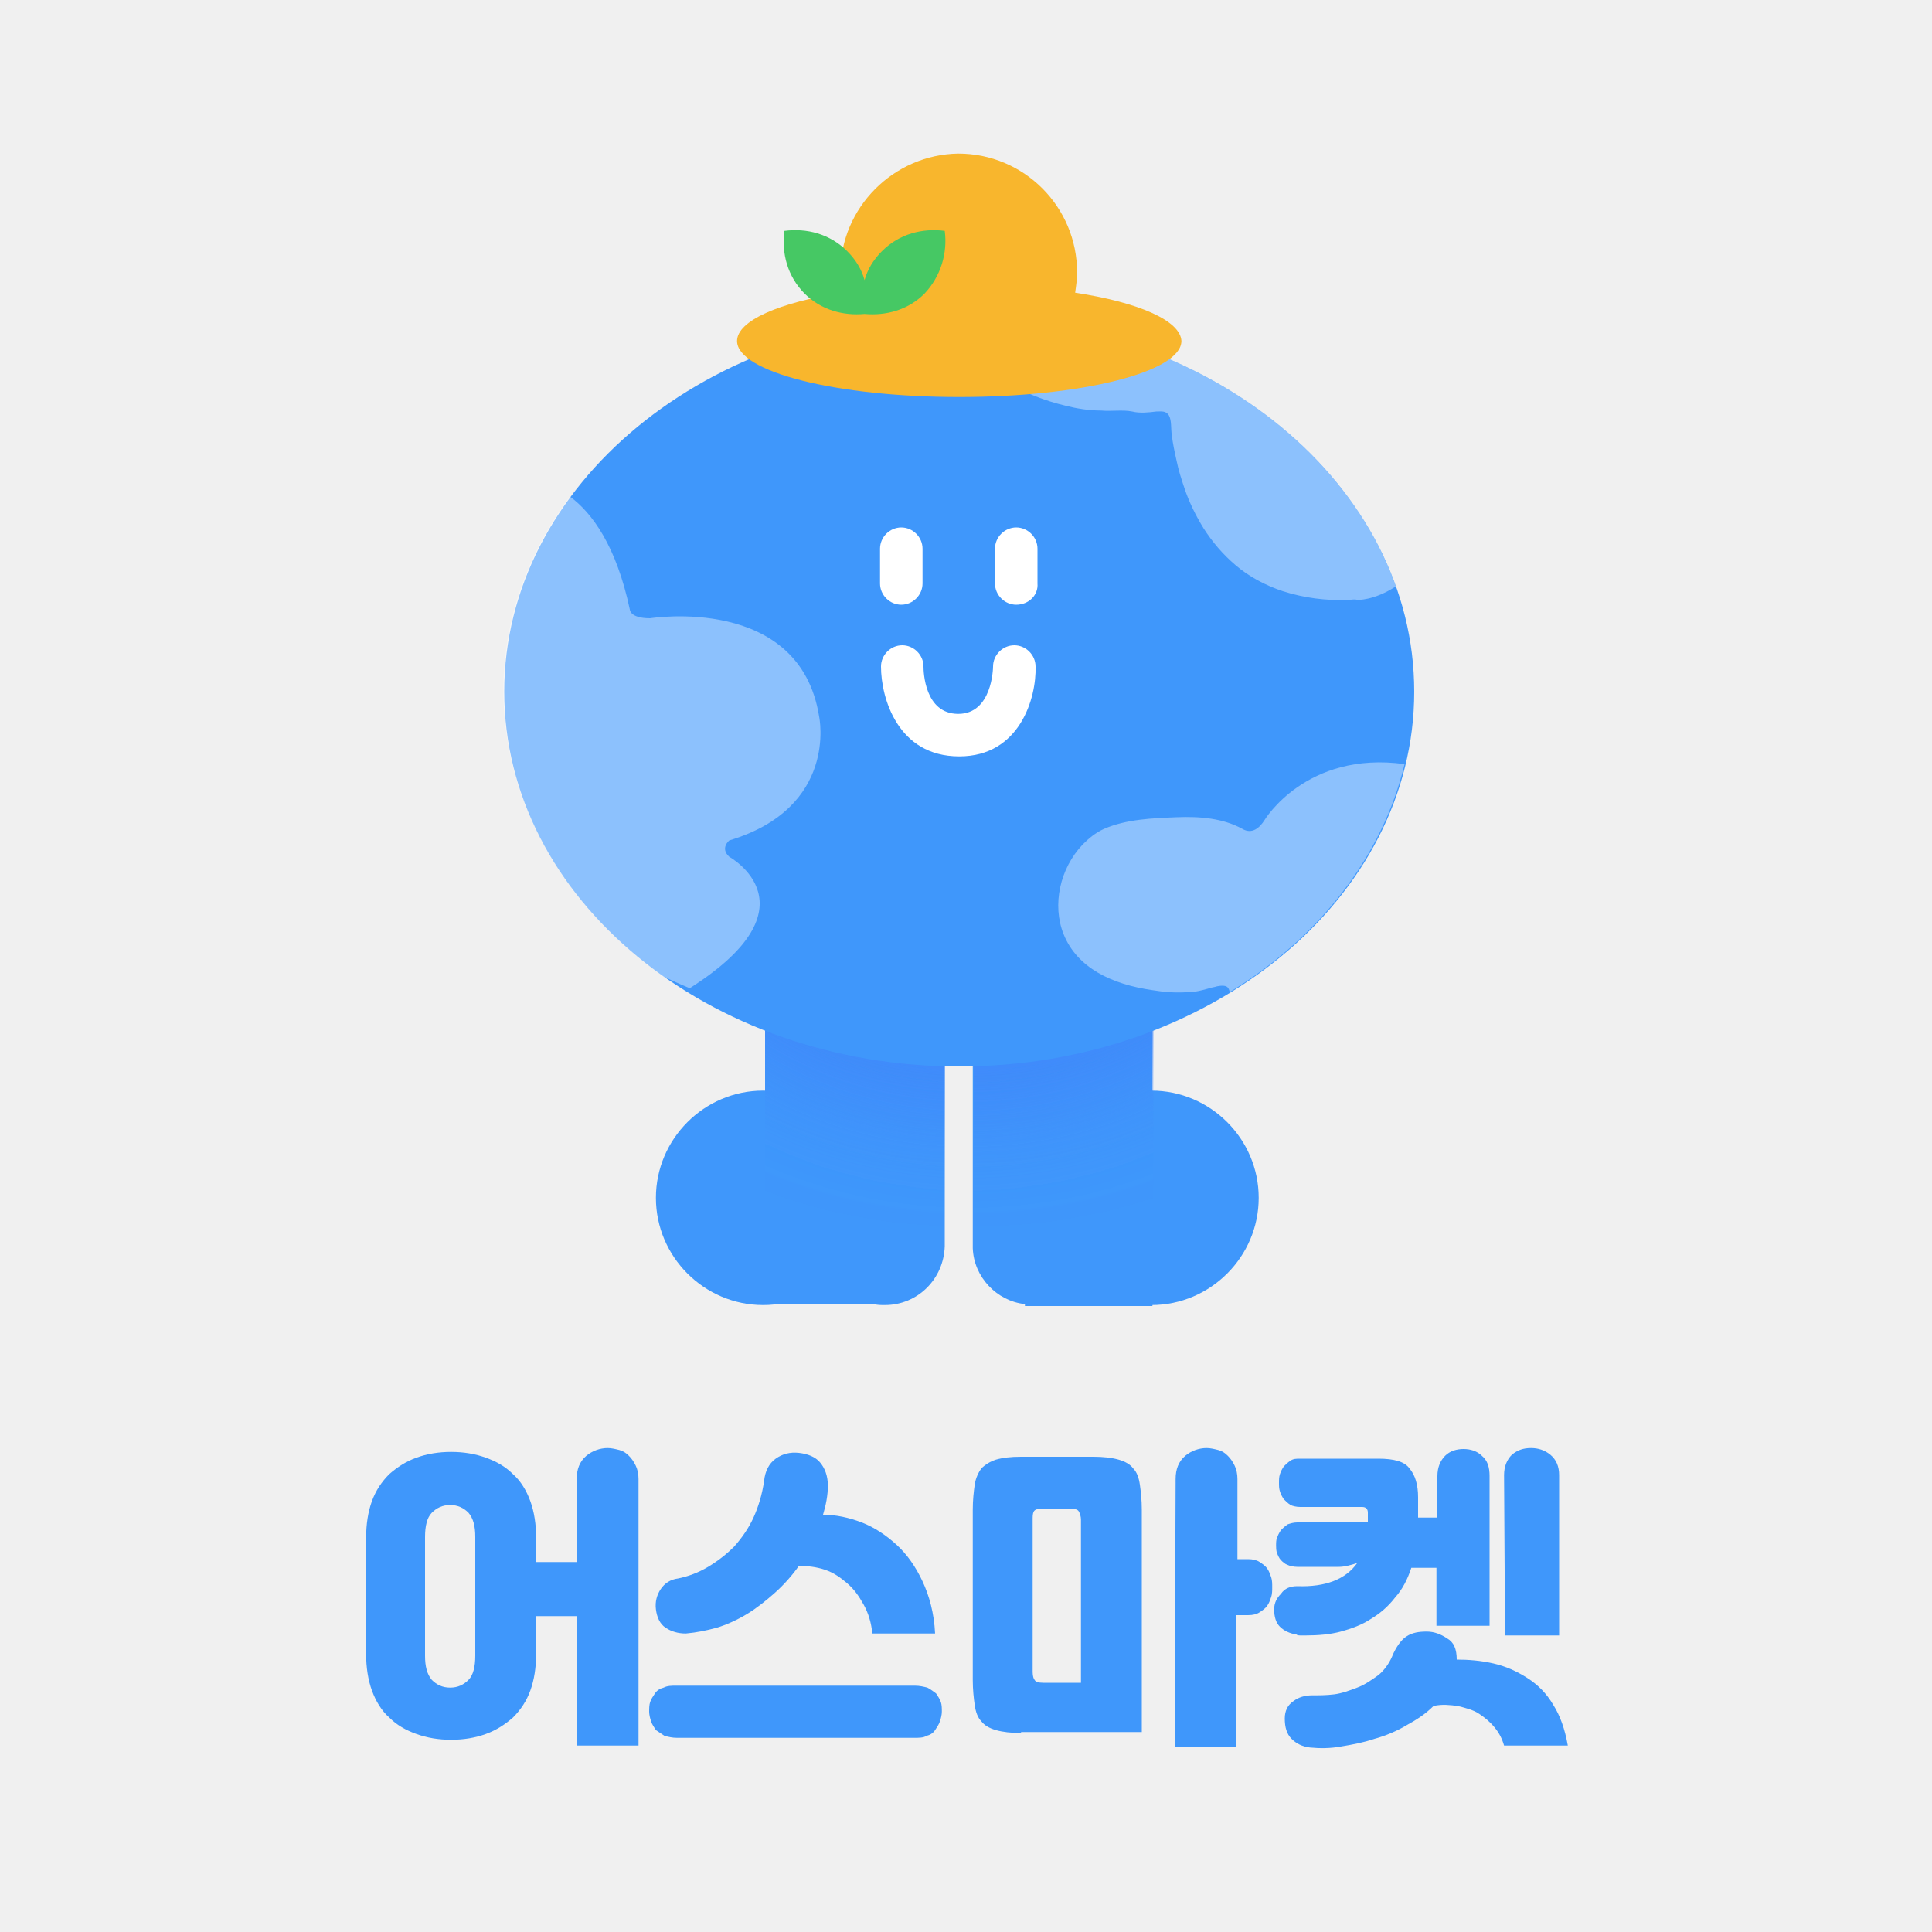
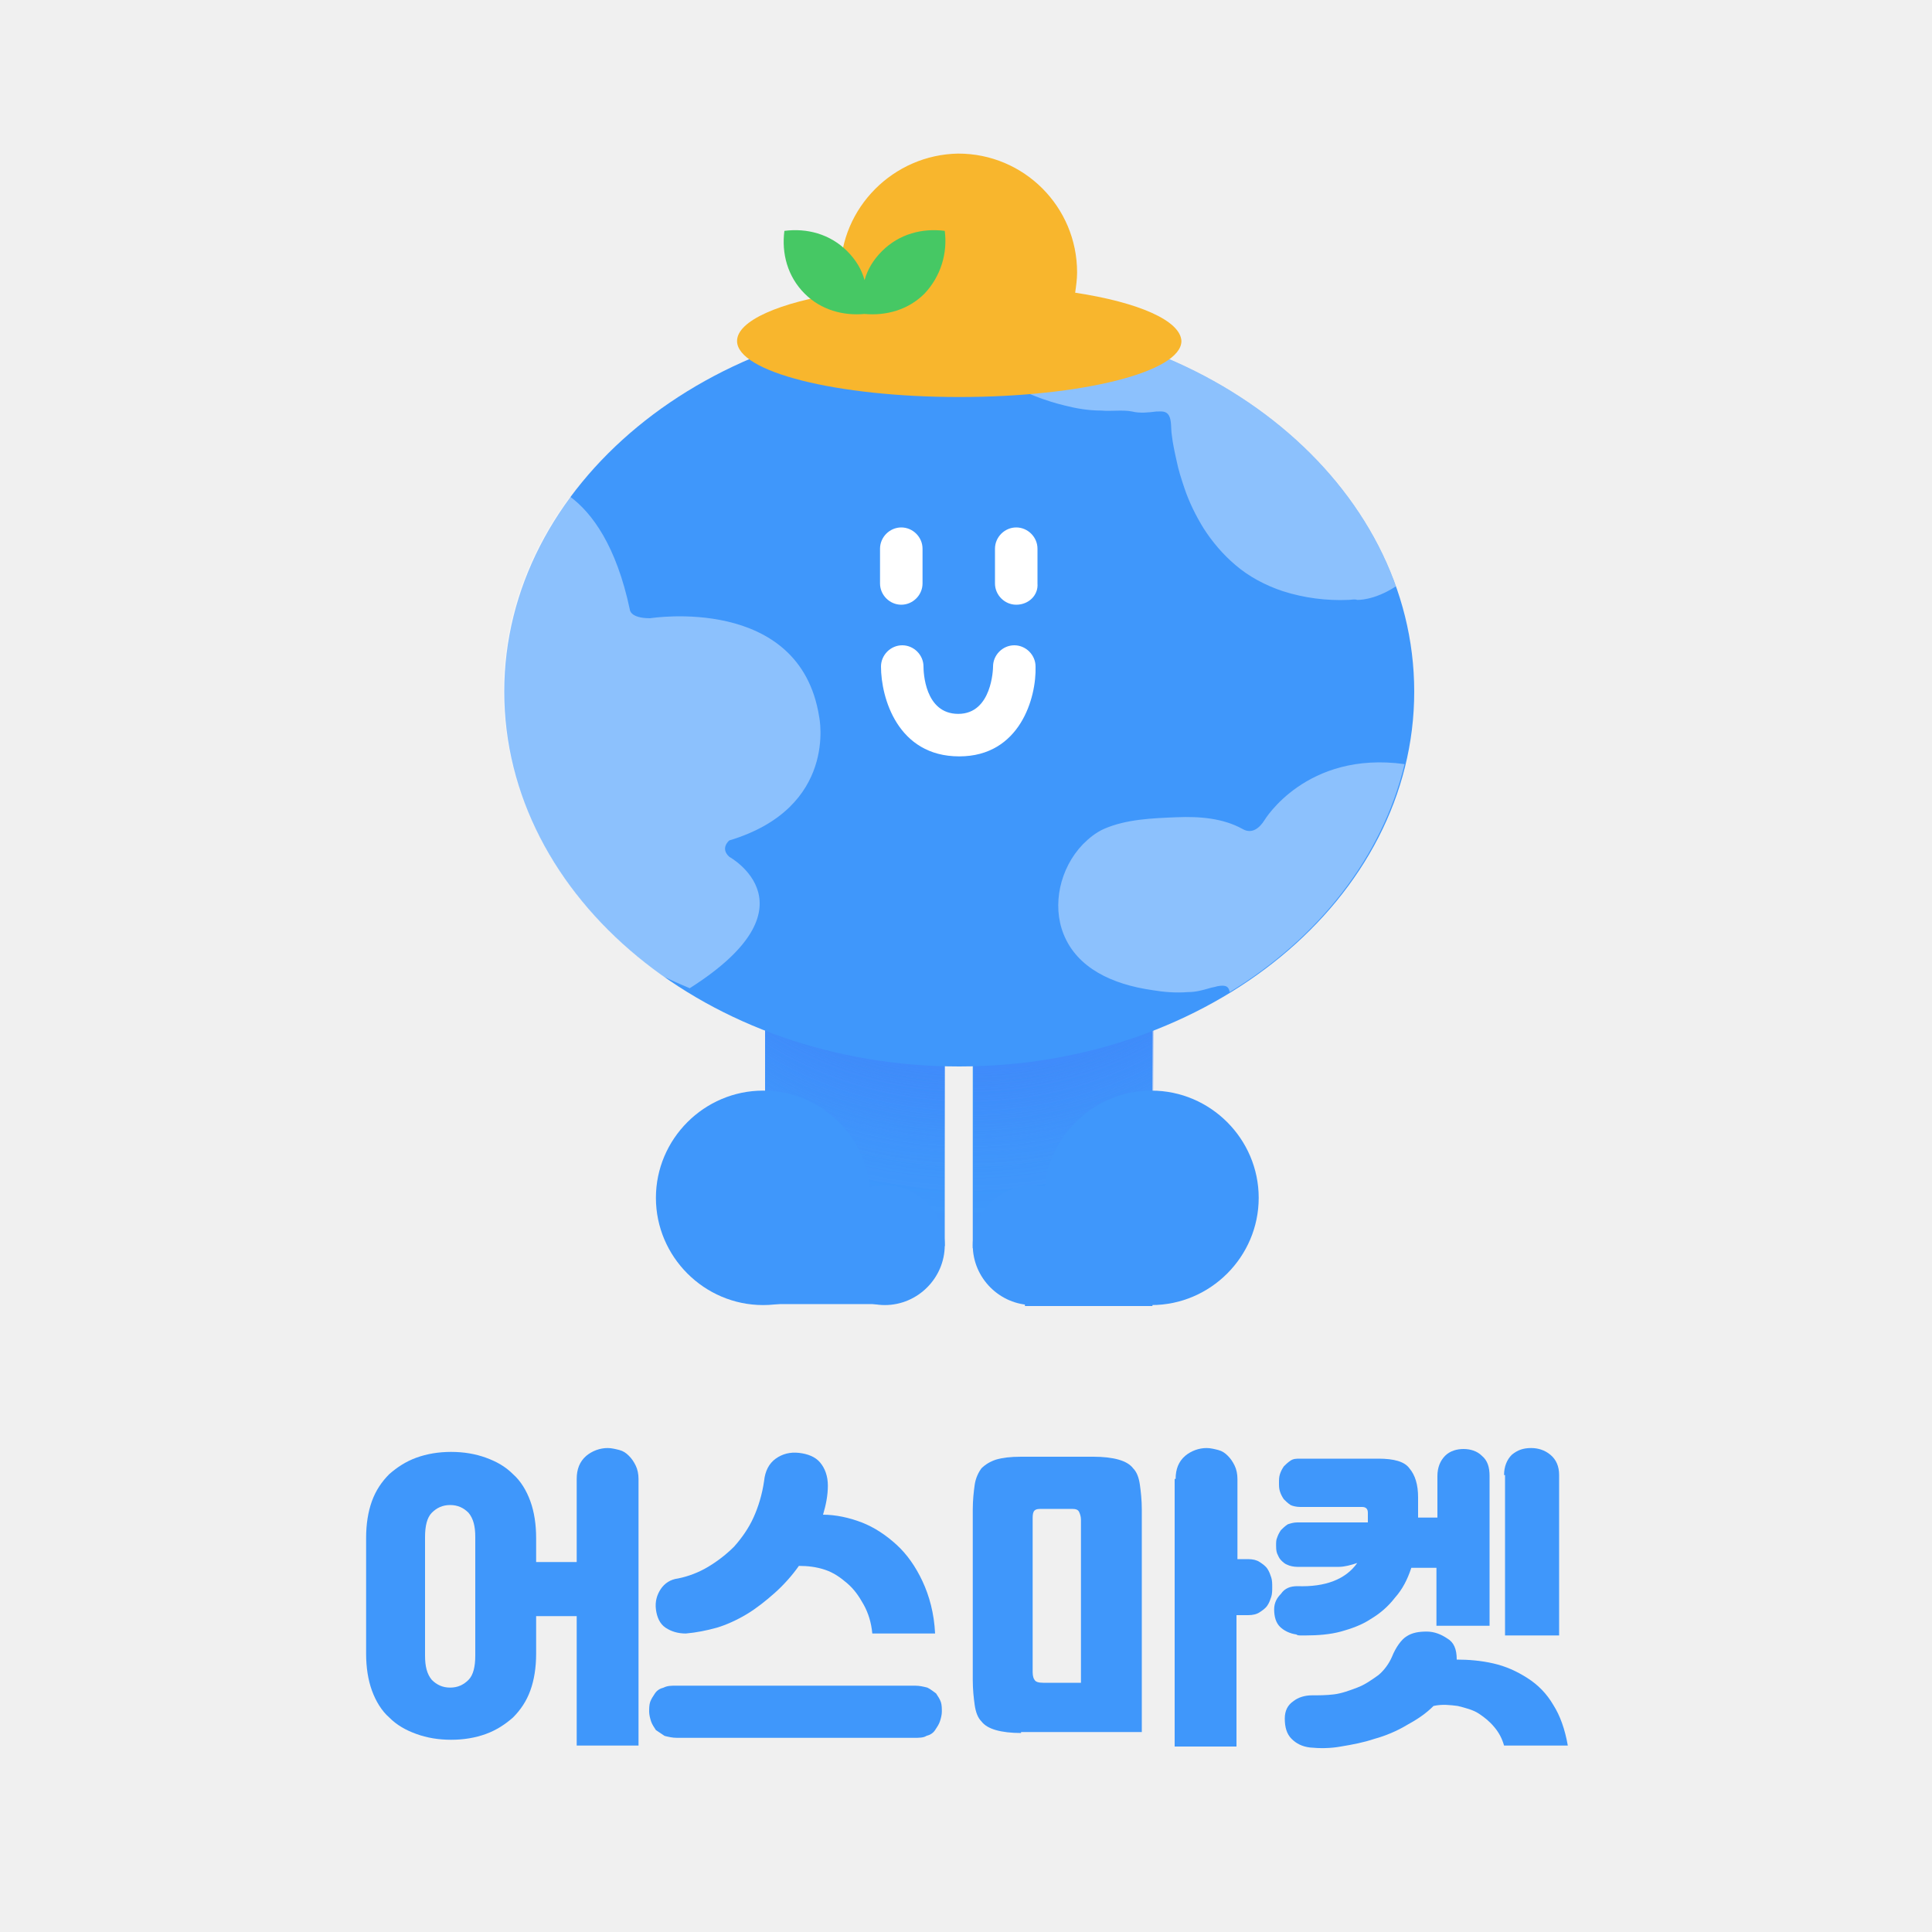
- <svg xmlns="http://www.w3.org/2000/svg" xmlns:xlink="http://www.w3.org/1999/xlink" version="1.1" id="Layer_1" x="0px" y="0px" viewBox="0 0 200 200" style="enable-background:new 0 0 200 200;" xml:space="preserve">
+ <svg xmlns="http://www.w3.org/2000/svg" xmlns:xlink="http://www.w3.org/1999/xlink" version="1.1" x="0px" y="0px" viewBox="0 0 200 200" style="enable-background:new 0 0 200 200;" xml:space="preserve">
  <style type="text/css">
	.st0{fill:#3F97FB;}
- 	.st1{opacity:0.8;clip-path:url(#SVGID_00000032622982380286579330000005128477756514313373_);}
- 	.st2{clip-path:url(#SVGID_00000091007028172694764630000015976617620614351745_);filter:url(#f1);}
+ 	.st1{opacity:0.8;clip-path:url(#SVGID_00000090284611094531597980000015242050640704266408_);}
+ 	.st2{clip-path:url(#SVGID_00000179647760600611258480000012310545456005574323_);filter:url(#f1);}
	.st3{fill:#3F85FA;}
	.st4{opacity:0.4;}
	.st5{fill:#FFFFFF;}
	.st6{fill:#F8B62D;}
	.st7{fill:#46C864;}
</style>
  <filter height="200%" id="f1" width="200%" x="0" y="0">
    <feOffset dx="0" dy="5" in="SourceGraphic" result="offOut" />
    <feGaussianBlur in="offOut" result="blurOut" stdDeviation="5" />
    <feBlend in="SourceGraphic" in2="blurOut" mode="normal" />
  </filter>
-   <g id="Layer_1_00000147900597351949854610000002226058522639562401_">
+   <g id="Layer_1">
    <g>
      <g>
-         <path class="st0" d="M59.7,167.3h-4.2v3.9c0,1.4-0.2,2.7-0.6,3.8c-0.4,1.1-1,2-1.8,2.8c-0.8,0.7-1.7,1.3-2.8,1.7     s-2.3,0.6-3.6,0.6s-2.5-0.2-3.6-0.6c-1.1-0.4-2-0.9-2.8-1.7c-0.8-0.7-1.4-1.7-1.8-2.8c-0.4-1.1-0.6-2.4-0.6-3.8v-12     c0-1.4,0.2-2.7,0.6-3.8c0.4-1.1,1-2,1.8-2.8c0.8-0.7,1.7-1.3,2.8-1.7s2.3-0.6,3.6-0.6s2.5,0.2,3.6,0.6c1.1,0.4,2,0.9,2.8,1.7     c0.8,0.7,1.4,1.7,1.8,2.8c0.4,1.1,0.6,2.4,0.6,3.8v2.5h4.2v-8.6c0-1,0.3-1.8,1-2.4c0.6-0.5,1.4-0.8,2.2-0.8     c0.4,0,0.8,0.1,1.2,0.2c0.4,0.1,0.7,0.3,1,0.6s0.5,0.6,0.7,1s0.3,0.9,0.3,1.4v27.6h-6.4C59.7,180.7,59.7,167.3,59.7,167.3z      M44,171.4c0,1.1,0.2,1.9,0.7,2.5c0.5,0.5,1.1,0.8,1.9,0.8c0.8,0,1.4-0.3,1.9-0.8s0.7-1.4,0.7-2.5v-12.3c0-1.1-0.2-1.9-0.7-2.5     c-0.5-0.5-1.1-0.8-1.9-0.8c-0.8,0-1.4,0.3-1.9,0.8S44,158,44,159.1V171.4z" />
-         <path class="st0" d="M94.7,174.5c0.5,0,0.9,0.1,1.3,0.2c0.4,0.2,0.6,0.4,0.9,0.6c0.2,0.3,0.4,0.6,0.5,0.9c0.1,0.3,0.1,0.7,0.1,1     s-0.1,0.7-0.2,1s-0.3,0.6-0.5,0.9c-0.2,0.3-0.5,0.5-0.9,0.6c-0.3,0.2-0.8,0.2-1.3,0.2H70.1c-0.5,0-0.9-0.1-1.3-0.2     c-0.3-0.2-0.6-0.4-0.9-0.6c-0.2-0.3-0.4-0.6-0.5-0.9c-0.1-0.3-0.2-0.7-0.2-1s0-0.7,0.1-1s0.3-0.6,0.5-0.9s0.5-0.5,0.9-0.6     c0.4-0.2,0.8-0.2,1.3-0.2H94.7z M85.7,153.8c0,1-0.2,2-0.5,3c1.3,0,2.7,0.3,4,0.8s2.5,1.3,3.6,2.3s2,2.3,2.7,3.8s1.2,3.3,1.3,5.4     h-6.5c-0.1-1.1-0.4-2.1-0.9-3s-1-1.6-1.7-2.2c-0.7-0.6-1.4-1.1-2.3-1.4c-0.9-0.3-1.8-0.4-2.7-0.4c-0.7,1-1.6,2-2.5,2.8     s-1.9,1.6-2.9,2.2c-1,0.6-2.1,1.1-3.1,1.4c-1.1,0.3-2.1,0.5-3.2,0.6c-0.8,0-1.5-0.2-2.1-0.6c-0.6-0.4-0.9-1.1-1-1.9     c-0.1-0.8,0.1-1.5,0.5-2.1s1-1,1.8-1.1c1-0.2,2.1-0.6,3.1-1.2c1-0.6,1.9-1.3,2.7-2.1c0.8-0.9,1.5-1.9,2-3s0.9-2.4,1.1-3.8     c0.1-1,0.5-1.8,1.2-2.3s1.5-0.7,2.4-0.6c0.9,0.1,1.7,0.4,2.2,1C85.4,152,85.7,152.8,85.7,153.8z" />
-         <path class="st0" d="M105.7,179.4c-1,0-1.9-0.1-2.6-0.3s-1.2-0.5-1.5-0.9c-0.4-0.4-0.6-1-0.7-1.7s-0.2-1.6-0.2-2.6v-17.6     c0-1,0.1-1.9,0.2-2.6c0.1-0.7,0.4-1.3,0.7-1.7c0.4-0.4,0.9-0.7,1.5-0.9c0.7-0.2,1.5-0.3,2.6-0.3h7.5c1,0,1.9,0.1,2.6,0.3     s1.2,0.5,1.5,0.9c0.4,0.4,0.6,1,0.7,1.7s0.2,1.6,0.2,2.6v23h-12.5V179.4z M106.9,173.1c0,0.4,0.1,0.7,0.2,0.8     c0.1,0.2,0.4,0.3,0.9,0.3h3.9v-16.9c0-0.3-0.1-0.6-0.2-0.8s-0.3-0.3-0.7-0.3h-3.3c-0.4,0-0.6,0.1-0.7,0.3s-0.1,0.5-0.1,0.8     C106.9,157.3,106.9,173.1,106.9,173.1z M121.7,153.1c0-1,0.3-1.8,1-2.4c0.6-0.5,1.4-0.8,2.2-0.8c0.4,0,0.8,0.1,1.2,0.2     c0.4,0.1,0.7,0.3,1,0.6s0.5,0.6,0.7,1s0.3,0.9,0.3,1.4v8.3h1.1c0.5,0,0.9,0.1,1.2,0.3s0.6,0.4,0.8,0.7s0.3,0.6,0.4,0.9     c0.1,0.3,0.1,0.7,0.1,1s0,0.7-0.1,1s-0.2,0.6-0.4,0.9c-0.2,0.3-0.5,0.5-0.8,0.7s-0.7,0.3-1.2,0.3H128v13.6h-6.4L121.7,153.1     L121.7,153.1z" />
-         <path class="st0" d="M134.3,164.2c2.9,0.1,5-0.7,6.2-2.4c-0.6,0.2-1.3,0.4-1.9,0.4h-4.3c-0.4,0-0.8-0.1-1-0.2     c-0.3-0.1-0.5-0.3-0.7-0.5s-0.3-0.5-0.4-0.7c-0.1-0.3-0.1-0.6-0.1-0.8c0-0.3,0-0.6,0.1-0.8c0.1-0.3,0.2-0.5,0.4-0.8     c0.2-0.2,0.4-0.4,0.7-0.6c0.3-0.1,0.6-0.2,1-0.2h7.3v-1c0-0.4-0.2-0.6-0.6-0.6h-6.4c-0.4,0-0.8-0.1-1-0.2     c-0.3-0.2-0.5-0.4-0.7-0.6c-0.2-0.3-0.3-0.5-0.4-0.8c-0.1-0.3-0.1-0.6-0.1-0.9c0-0.3,0-0.6,0.1-0.9c0.1-0.3,0.2-0.5,0.4-0.8     c0.2-0.2,0.4-0.4,0.7-0.6c0.3-0.2,0.6-0.2,1-0.2h8.1c1.6,0,2.7,0.3,3.2,1c0.6,0.7,0.9,1.7,0.9,3v2.1h2v-4.3     c0-0.9,0.3-1.6,0.8-2.1s1.2-0.7,1.9-0.7s1.4,0.2,1.9,0.7c0.6,0.5,0.8,1.2,0.8,2.1v15.5h-5.5v-6h-2.6c-0.4,1.2-0.9,2.2-1.7,3.1     c-0.7,0.9-1.5,1.6-2.5,2.2c-0.9,0.6-2,1-3.1,1.3s-2.4,0.4-3.6,0.4c-0.2,0-0.4,0-0.5,0c-0.2,0-0.4,0-0.5-0.1     c-0.7-0.1-1.3-0.4-1.7-0.8c-0.4-0.4-0.6-1-0.6-1.8c0-0.7,0.3-1.2,0.7-1.6C133,164.4,133.6,164.2,134.3,164.2z M150.8,171.8     c1.2,0,2.5,0.1,3.8,0.4c1.3,0.3,2.4,0.8,3.5,1.5s2,1.6,2.7,2.8c0.7,1.1,1.2,2.5,1.5,4.2h-6.6c-0.2-0.7-0.5-1.3-1-1.9     s-1-1-1.6-1.4s-1.4-0.6-2.2-0.8c-0.8-0.1-1.6-0.2-2.5,0c-0.8,0.8-1.7,1.4-2.8,2c-1,0.6-2.2,1.1-3.3,1.4c-1.2,0.4-2.3,0.6-3.5,0.8     c-1.1,0.2-2.2,0.2-3.2,0.1c-0.8-0.1-1.4-0.4-1.9-0.9s-0.7-1.2-0.7-2.1c0-0.8,0.3-1.4,0.9-1.8c0.5-0.4,1.2-0.6,1.9-0.6     s1.5,0,2.3-0.1s1.6-0.4,2.4-0.7c0.8-0.3,1.5-0.8,2.2-1.3c0.6-0.5,1.1-1.2,1.4-1.9c0.4-1,1-1.8,1.5-2.1c0.6-0.4,1.3-0.5,2.1-0.5     s1.5,0.3,2.1,0.7C150.5,170,150.8,170.7,150.8,171.8L150.8,171.8z M155.7,152.7c0-0.9,0.3-1.6,0.8-2.1c0.6-0.5,1.2-0.7,2-0.7     c0.7,0,1.4,0.2,2,0.7s0.9,1.2,0.9,2.1v16.6h-5.6L155.7,152.7L155.7,152.7z" />
+         <path class="st0" d="M59.7,167.3h-4.2v3.9c0,1.4-0.2,2.7-0.6,3.8c-0.4,1.1-1,2-1.8,2.8c-0.8,0.7-1.7,1.3-2.8,1.7     c-1.1,0.4-2.3,0.6-3.6,0.6c-1.3,0-2.5-0.2-3.6-0.6c-1.1-0.4-2-0.9-2.8-1.7c-0.8-0.7-1.4-1.7-1.8-2.8c-0.4-1.1-0.6-2.4-0.6-3.8     v-12c0-1.4,0.2-2.7,0.6-3.8c0.4-1.1,1-2,1.8-2.8c0.8-0.7,1.7-1.3,2.8-1.7c1.1-0.4,2.3-0.6,3.6-0.6c1.3,0,2.5,0.2,3.6,0.6     c1.1,0.4,2,0.9,2.8,1.7c0.8,0.7,1.4,1.7,1.8,2.8c0.4,1.1,0.6,2.4,0.6,3.8v2.5h4.2v-8.6c0-1,0.3-1.8,1-2.4     c0.6-0.5,1.4-0.8,2.2-0.8c0.4,0,0.8,0.1,1.2,0.2c0.4,0.1,0.7,0.3,1,0.6c0.3,0.3,0.5,0.6,0.7,1c0.2,0.4,0.3,0.9,0.3,1.4v27.6h-6.4     V167.3z M44,171.4c0,1.1,0.2,1.9,0.7,2.5c0.5,0.5,1.1,0.8,1.9,0.8c0.8,0,1.4-0.3,1.9-0.8c0.5-0.5,0.7-1.4,0.7-2.5v-12.3     c0-1.1-0.2-1.9-0.7-2.5c-0.5-0.5-1.1-0.8-1.9-0.8c-0.8,0-1.4,0.3-1.9,0.8c-0.5,0.5-0.7,1.4-0.7,2.5V171.4z" />
+         <path class="st0" d="M94.7,174.5c0.5,0,0.9,0.1,1.3,0.2c0.4,0.2,0.6,0.4,0.9,0.6c0.2,0.3,0.4,0.6,0.5,0.9c0.1,0.3,0.1,0.7,0.1,1     c0,0.3-0.1,0.7-0.2,1c-0.1,0.3-0.3,0.6-0.5,0.9c-0.2,0.3-0.5,0.5-0.9,0.6c-0.3,0.2-0.8,0.2-1.3,0.2H70.1c-0.5,0-0.9-0.1-1.3-0.2     c-0.3-0.2-0.6-0.4-0.9-0.6c-0.2-0.3-0.4-0.6-0.5-0.9c-0.1-0.3-0.2-0.7-0.2-1c0-0.3,0-0.7,0.1-1c0.1-0.3,0.3-0.6,0.5-0.9     s0.5-0.5,0.9-0.6c0.4-0.2,0.8-0.2,1.3-0.2H94.7z M85.7,153.8c0,1-0.2,2-0.5,3c1.3,0,2.7,0.3,4,0.8c1.3,0.5,2.5,1.3,3.6,2.3     c1.1,1,2,2.3,2.7,3.8c0.7,1.5,1.2,3.3,1.3,5.4h-6.5c-0.1-1.1-0.4-2.1-0.9-3c-0.5-0.9-1-1.6-1.7-2.2c-0.7-0.6-1.4-1.1-2.3-1.4     c-0.9-0.3-1.8-0.4-2.7-0.4c-0.7,1-1.6,2-2.5,2.8c-0.9,0.8-1.9,1.6-2.9,2.2c-1,0.6-2.1,1.1-3.1,1.4c-1.1,0.3-2.1,0.5-3.2,0.6     c-0.8,0-1.5-0.2-2.1-0.6c-0.6-0.4-0.9-1.1-1-1.9c-0.1-0.8,0.1-1.5,0.5-2.1c0.4-0.6,1-1,1.8-1.1c1-0.2,2.1-0.6,3.1-1.2     c1-0.6,1.9-1.3,2.7-2.1c0.8-0.9,1.5-1.9,2-3c0.5-1.1,0.9-2.4,1.1-3.8c0.1-1,0.5-1.8,1.2-2.3c0.7-0.5,1.5-0.7,2.4-0.6     c0.9,0.1,1.7,0.4,2.2,1C85.4,152,85.7,152.8,85.7,153.8z" />
+         <path class="st0" d="M105.7,179.4c-1,0-1.9-0.1-2.6-0.3c-0.7-0.2-1.2-0.5-1.5-0.9c-0.4-0.4-0.6-1-0.7-1.7     c-0.1-0.7-0.2-1.6-0.2-2.6v-17.6c0-1,0.1-1.9,0.2-2.6c0.1-0.7,0.4-1.3,0.7-1.7c0.4-0.4,0.9-0.7,1.5-0.9c0.7-0.2,1.5-0.3,2.6-0.3     h7.5c1,0,1.9,0.1,2.6,0.3c0.7,0.2,1.2,0.5,1.5,0.9c0.4,0.4,0.6,1,0.7,1.7c0.1,0.7,0.2,1.6,0.2,2.6v23H105.7z M106.9,173.1     c0,0.4,0.1,0.7,0.2,0.8c0.1,0.2,0.4,0.3,0.9,0.3h3.9v-16.9c0-0.3-0.1-0.6-0.2-0.8c-0.1-0.2-0.3-0.3-0.7-0.3h-3.3     c-0.4,0-0.6,0.1-0.7,0.3c-0.1,0.2-0.1,0.5-0.1,0.8V173.1z M121.7,153.1c0-1,0.3-1.8,1-2.4c0.6-0.5,1.4-0.8,2.2-0.8     c0.4,0,0.8,0.1,1.2,0.2c0.4,0.1,0.7,0.3,1,0.6c0.3,0.3,0.5,0.6,0.7,1c0.2,0.4,0.3,0.9,0.3,1.4v8.3h1.1c0.5,0,0.9,0.1,1.2,0.3     c0.3,0.2,0.6,0.4,0.8,0.7s0.3,0.6,0.4,0.9c0.1,0.3,0.1,0.7,0.1,1c0,0.3,0,0.7-0.1,1c-0.1,0.3-0.2,0.6-0.4,0.9     c-0.2,0.3-0.5,0.5-0.8,0.7c-0.3,0.2-0.7,0.3-1.2,0.3H128v13.6h-6.4V153.1z" />
+         <path class="st0" d="M134.3,164.2c2.9,0.1,5-0.7,6.2-2.4c-0.6,0.2-1.3,0.4-1.9,0.4l-4.3,0c-0.4,0-0.8-0.1-1-0.2     c-0.3-0.1-0.5-0.3-0.7-0.5c-0.2-0.2-0.3-0.5-0.4-0.7c-0.1-0.3-0.1-0.6-0.1-0.8c0-0.3,0-0.6,0.1-0.8c0.1-0.3,0.2-0.5,0.4-0.8     c0.2-0.2,0.4-0.4,0.7-0.6c0.3-0.1,0.6-0.2,1-0.2h7.3v-1c0-0.4-0.2-0.6-0.6-0.6h-6.4c-0.4,0-0.8-0.1-1-0.2     c-0.3-0.2-0.5-0.4-0.7-0.6c-0.2-0.3-0.3-0.5-0.4-0.8c-0.1-0.3-0.1-0.6-0.1-0.9c0-0.3,0-0.6,0.1-0.9c0.1-0.3,0.2-0.5,0.4-0.8     c0.2-0.2,0.4-0.4,0.7-0.6c0.3-0.2,0.6-0.2,1-0.2h8.1c1.6,0,2.7,0.3,3.2,1c0.6,0.7,0.9,1.7,0.9,3v2.1h2v-4.3     c0-0.9,0.3-1.6,0.8-2.1c0.5-0.5,1.2-0.7,1.9-0.7c0.7,0,1.4,0.2,1.9,0.7c0.6,0.5,0.8,1.2,0.8,2.1v15.5h-5.5v-6h-2.6     c-0.4,1.2-0.9,2.2-1.7,3.1c-0.7,0.9-1.5,1.6-2.5,2.2c-0.9,0.6-2,1-3.1,1.3c-1.1,0.3-2.4,0.4-3.6,0.4c-0.2,0-0.4,0-0.5,0     c-0.2,0-0.4,0-0.5-0.1c-0.7-0.1-1.3-0.4-1.7-0.8c-0.4-0.4-0.6-1-0.6-1.8c0-0.7,0.3-1.2,0.7-1.6     C133,164.4,133.6,164.2,134.3,164.2z M150.8,171.8c1.2,0,2.5,0.1,3.8,0.4c1.3,0.3,2.4,0.8,3.5,1.5c1.1,0.7,2,1.6,2.7,2.8     c0.7,1.1,1.2,2.5,1.5,4.2h-6.6c-0.2-0.7-0.5-1.3-1-1.9s-1-1-1.6-1.4c-0.6-0.4-1.4-0.6-2.2-0.8c-0.8-0.1-1.6-0.2-2.5,0     c-0.8,0.8-1.7,1.4-2.8,2c-1,0.6-2.2,1.1-3.3,1.4c-1.2,0.4-2.3,0.6-3.5,0.8c-1.1,0.2-2.2,0.2-3.2,0.1c-0.8-0.1-1.4-0.4-1.9-0.9     c-0.5-0.5-0.7-1.2-0.7-2.1c0-0.8,0.3-1.4,0.9-1.8c0.5-0.4,1.2-0.6,1.9-0.6c0.7,0,1.5,0,2.3-0.1c0.8-0.1,1.6-0.4,2.4-0.7     c0.8-0.3,1.5-0.8,2.2-1.3c0.6-0.5,1.1-1.2,1.4-1.9c0.4-1,1-1.8,1.5-2.1c0.6-0.4,1.3-0.5,2.1-0.5c0.8,0,1.5,0.3,2.1,0.7     C150.5,170,150.8,170.7,150.8,171.8L150.8,171.8z M155.7,152.7c0-0.9,0.3-1.6,0.8-2.1c0.6-0.5,1.2-0.7,2-0.7c0.7,0,1.4,0.2,2,0.7     c0.6,0.5,0.9,1.2,0.9,2.1v16.6h-5.6V152.7z" />
      </g>
    </g>
    <g>
      <g>
+         <path class="st0" d="M97.8,129.1V105H79.2v30h12.1v-6H97.8z M119.3,135.1v-30h-18.6v24.1h5.4v6H119.3z" />
        <g>
-           <path class="st0" d="M79.2,105v30h11.3c0.3,0.1,0.7,0.1,1.1,0.1c3.4,0,6.1-2.7,6.2-6.1h0v-24H79.2z" />
-           <path class="st0" d="M100.7,105.1v24.1h0c0.1,3,2.5,5.5,5.4,5.8v0.2h13.2v-0.1v-30H100.7z" />
-         </g>
-         <path class="st0" d="M79,135.1c6.1,0,11.1-5,11.1-11.1s-5-11.1-11.1-11.1s-11.1,5-11.1,11.1S72.9,135.1,79,135.1" />
-         <path class="st0" d="M119.2,135.1c6.1,0,11.1-5,11.1-11.1s-5-11.1-11.1-11.1s-11.1,5-11.1,11.1     C108.1,130.1,113.1,135.1,119.2,135.1" />
-         <g>
-           <g>
-             <defs>
-               <path id="SVGID_1_" d="M79.2,105v30h12.1v-6h6.5v-24H79.2z M100.8,105v24.1h5.4v6h13.2v-30h-18.6V105z" />
-             </defs>
-             <clipPath id="SVGID_00000067221823369596147780000001746582336749878915_">
-               <use xlink:href="#SVGID_1_" style="overflow:visible;" />
-             </clipPath>
-             <g style="opacity:0.8;clip-path:url(#SVGID_00000067221823369596147780000001746582336749878915_);">
-               <g>
-                 <g>
-                   <defs>
-                     <rect id="SVGID_00000119107727066306263350000006594650111409530769_" x="16.4" y="-9.5" width="167.8" height="138" />
-                   </defs>
-                   <clipPath id="SVGID_00000052089875267058606750000014255010035462756759_">
-                     <use xlink:href="#SVGID_00000119107727066306263350000006594650111409530769_" style="overflow:visible;" />
-                   </clipPath>
-                   <g style="clip-path:url(#SVGID_00000052089875267058606750000014255010035462756759_);filter:url(#f1);">
-                     <path class="st3" d="M100.3,110.3c23,0,41.6-18.6,41.6-41.6s-18.6-41.6-41.6-41.6S58.8,45.7,58.8,68.7           S77.4,110.3,100.3,110.3" />
-                   </g>
-                 </g>
+           <defs>
+             <path id="SVGID_1_" d="M79.2,105v30h12.1v-6h6.5V105H79.2z M100.8,105v24.1h5.4v6h13.2v-30H100.8z" />
+           </defs>
+           <clipPath id="SVGID_00000109013191708974015560000016780734437533572534_">
+             <use xlink:href="#SVGID_1_" style="overflow:visible;" />
+           </clipPath>
+           <g style="opacity:0.8;clip-path:url(#SVGID_00000109013191708974015560000016780734437533572534_);">
+             <g>
+               <defs>
+                 <rect id="SVGID_00000137093178455168092660000010054189522340239500_" x="16.4" y="-9.5" width="167.8" height="138" />
+               </defs>
+               <clipPath id="SVGID_00000017478172674028312110000017503219451881347244_">
+                 <use xlink:href="#SVGID_00000137093178455168092660000010054189522340239500_" style="overflow:visible;" />
+               </clipPath>
+               <g style="clip-path:url(#SVGID_00000017478172674028312110000017503219451881347244_);filter:url(#f1);">
+                 <path class="st3" d="M100.3,110.3c23,0,41.6-18.6,41.6-41.6c0-23-18.6-41.6-41.6-41.6S58.8,45.7,58.8,68.7         C58.8,91.7,77.4,110.3,100.3,110.3" />
              </g>
            </g>
          </g>
        </g>
        <g>
-           <path class="st0" d="M99.3,110.4c26,0,47.1-17.4,47.1-38.8s-21.1-38.8-47.1-38.8S52.2,50.2,52.2,71.6S73.3,110.4,99.3,110.4" />
+           <path class="st0" d="M79,135.1c6.1,0,11.1-5,11.1-11.1c0-6.1-5-11.1-11.1-11.1s-11.1,5-11.1,11.1      C67.9,130.1,72.9,135.1,79,135.1" />
+           <path class="st0" d="M119.2,135.1c6.1,0,11.1-5,11.1-11.1c0-6.1-5-11.1-11.1-11.1c-6.1,0-11.1,5-11.1,11.1      C108.1,130.1,113.1,135.1,119.2,135.1" />
+           <path class="st0" d="M99.3,110.4c26,0,47.1-17.4,47.1-38.8c0-21.4-21.1-38.8-47.1-38.8S52.2,50.2,52.2,71.6      C52.2,93,73.3,110.4,99.3,110.4" />
        </g>
        <g>
          <g class="st4">
            <g>
-               <path class="st5" d="M99.3,32.8c-0.7,0-1.4,0.1-2.2,0.1c0.5,1.2,1.2,2.2,2,3.2c1.4,1.6,3.4,2.7,5.2,3.6c1.9,1,3.9,1.8,6,2.3        c1.2,0.3,2.4,0.5,3.7,0.5c1,0.1,2.2-0.1,3.2,0.1c0.8,0.2,1.7,0.1,2.5,0c0.5,0,1-0.1,1.3,0.4s0.2,1.4,0.3,2        c0.1,0.9,0.3,1.8,0.5,2.7c0.2,1,0.5,1.9,0.8,2.8c0.5,1.5,1.2,2.9,2,4.2c0.9,1.4,2,2.7,3.3,3.8c1.4,1.2,3.1,2.1,4.9,2.7        c2.2,0.7,4.5,1,6.8,0.9c0.3,0,0.6-0.1,0.9,0c0,0,1.7,0.1,4-1.4C138.8,44.6,120.7,32.8,99.3,32.8" />
+               <path class="st5" d="M99.3,32.8c-0.7,0-1.4,0.1-2.2,0.1c0.5,1.2,1.2,2.2,2,3.2c1.4,1.6,3.4,2.7,5.2,3.6c1.9,1,3.9,1.8,6,2.3        c1.2,0.3,2.4,0.5,3.7,0.5c1,0.1,2.2-0.1,3.2,0.1c0.8,0.2,1.7,0.1,2.5,0c0.5,0,1-0.1,1.3,0.4c0.3,0.5,0.2,1.4,0.3,2        c0.1,0.9,0.3,1.8,0.5,2.7c0.2,1,0.5,1.9,0.8,2.8c0.5,1.5,1.2,2.9,2,4.2c0.9,1.4,2,2.7,3.3,3.8c1.4,1.2,3.1,2.1,4.9,2.7        c2.2,0.7,4.5,1,6.8,0.9c0.3,0,0.6-0.1,0.9,0c0,0,1.7,0.1,4-1.4C138.8,44.6,120.7,32.8,99.3,32.8" />
            </g>
          </g>
          <g class="st4">
            <g>
              <path class="st5" d="M68.7,101.1c1.7,0.8,2.7,1.2,2.7,1.2c13.4-8.5,4.1-13.6,4.1-13.6c-1-0.9,0-1.7,0-1.7        c11.3-3.4,9.3-12.8,9.3-12.8C82.8,61.5,67.3,64,67.3,64c-2.1,0-2.1-0.9-2.1-0.9c-1.4-6.6-3.9-10-6.2-11.7        c-4.4,5.9-6.9,12.8-6.9,20.2C52.2,83.4,58.6,94,68.7,101.1" />
            </g>
          </g>
          <g class="st4">
            <g>
              <path class="st5" d="M130.9,84.9c-0.5,0.8-1.3,1.5-2.3,0.9c-2-1.1-4.4-1.3-6.8-1.2c-2.5,0.1-5.2,0.2-7.5,1.2        c-0.9,0.4-1.6,1-2.2,1.6c-2.4,2.5-3.2,6.3-2,9.3c1.4,3.5,5,5.2,9.2,5.8c1.2,0.2,2.4,0.3,3.7,0.2c0.8,0,1.5-0.2,2.2-0.4        c0.3-0.1,0.5-0.1,0.8-0.2c1-0.2,1.2,0.1,1.3,0.6c9.2-5.6,15.8-14,18.1-23.6C135.2,77.7,130.9,84.9,130.9,84.9" />
            </g>
          </g>
          <path class="st6" d="M111.3,30.3c0.1-0.7,0.2-1.4,0.2-2.1c0-6.8-5.5-12.3-12.3-12.3C92.5,16,87,21.5,87,28.2      c0,0.7,0.1,1.4,0.2,2.1c-6.5,1-10.9,2.9-10.9,5c0,3.2,10.3,5.8,23,5.8s23-2.6,23-5.8C122.2,33.2,117.9,31.3,111.3,30.3" />
          <path class="st7" d="M97.8,23.9c-2.3-0.3-4.7,0.3-6.5,2.1c-0.9,0.9-1.5,1.9-1.8,3c-0.3-1.1-0.9-2.1-1.8-3      c-1.8-1.8-4.2-2.4-6.5-2.1c-0.3,2.3,0.3,4.7,2.1,6.5c1.7,1.7,4,2.3,6.2,2.1c2.2,0.2,4.5-0.4,6.2-2.1      C97.4,28.6,98.1,26.2,97.8,23.9z" />
        </g>
      </g>
      <g>
-         <path class="st5" d="M105,66.8c-1.2,0-2.2,1-2.2,2.2c0,0.2-0.1,4.9-3.6,4.9s-3.6-4.4-3.6-4.9c0-1.2-1-2.2-2.2-2.2     c-1.2,0-2.2,1-2.2,2.2c0,3.2,1.7,9.3,8.1,9.3c6.3,0,8-6.1,7.9-9.3C107.2,67.8,106.2,66.8,105,66.8z" />
-         <path class="st5" d="M93.3,62.6c1.2,0,2.2-1,2.2-2.2v-3.6c0-1.2-1-2.2-2.2-2.2c-1.2,0-2.2,1-2.2,2.2v3.6     C91.1,61.6,92.1,62.6,93.3,62.6z" />
-         <path class="st5" d="M105.2,54.6c-1.2,0-2.2,1-2.2,2.2v3.6c0,1.2,1,2.2,2.2,2.2c1.3,0,2.3-1,2.2-2.2v-3.6     C107.4,55.6,106.4,54.6,105.2,54.6z" />
+         <path class="st5" d="M99.3,78.3c-6.4,0-8.1-6.1-8.1-9.3c0-1.2,1-2.2,2.2-2.2s2.2,1,2.2,2.2c0,0.5,0.1,4.9,3.6,4.9     c3.5,0,3.6-4.7,3.6-4.9c0-1.2,1-2.2,2.2-2.2c1.2,0,2.2,1,2.2,2.2C107.3,72.2,105.6,78.3,99.3,78.3z" />
      </g>
+       <g>
+         <path class="st5" d="M93.3,62.6c-1.2,0-2.2-1-2.2-2.2v-3.6c0-1.2,1-2.2,2.2-2.2s2.2,1,2.2,2.2v3.6C95.5,61.6,94.5,62.6,93.3,62.6     z" />
+       </g>
+       <g>
+         <path class="st5" d="M105.2,62.6c-1.2,0-2.2-1-2.2-2.2v-3.6c0-1.2,1-2.2,2.2-2.2s2.2,1,2.2,2.2v3.6     C107.5,61.6,106.5,62.6,105.2,62.6z" />
+       </g>
+       <path class="st0" d="M106.9,135.1c3.4,0,6.2-2.8,6.2-6.2c0-3.4-2.8-6.2-6.2-6.2c-3.4,0-6.2,2.8-6.2,6.2    C100.7,132.3,103.5,135.1,106.9,135.1" />
+       <path class="st0" d="M91.6,135.1c3.4,0,6.2-2.8,6.2-6.2c0-3.4-2.8-6.2-6.2-6.2c-3.4,0-6.2,2.8-6.2,6.2    C85.5,132.3,88.2,135.1,91.6,135.1" />
    </g>
  </g>
-   <g id="Layer_2_00000175310746128352526940000010504578202012033668_">
+   <g id="Layer_2">
</g>
</svg>
